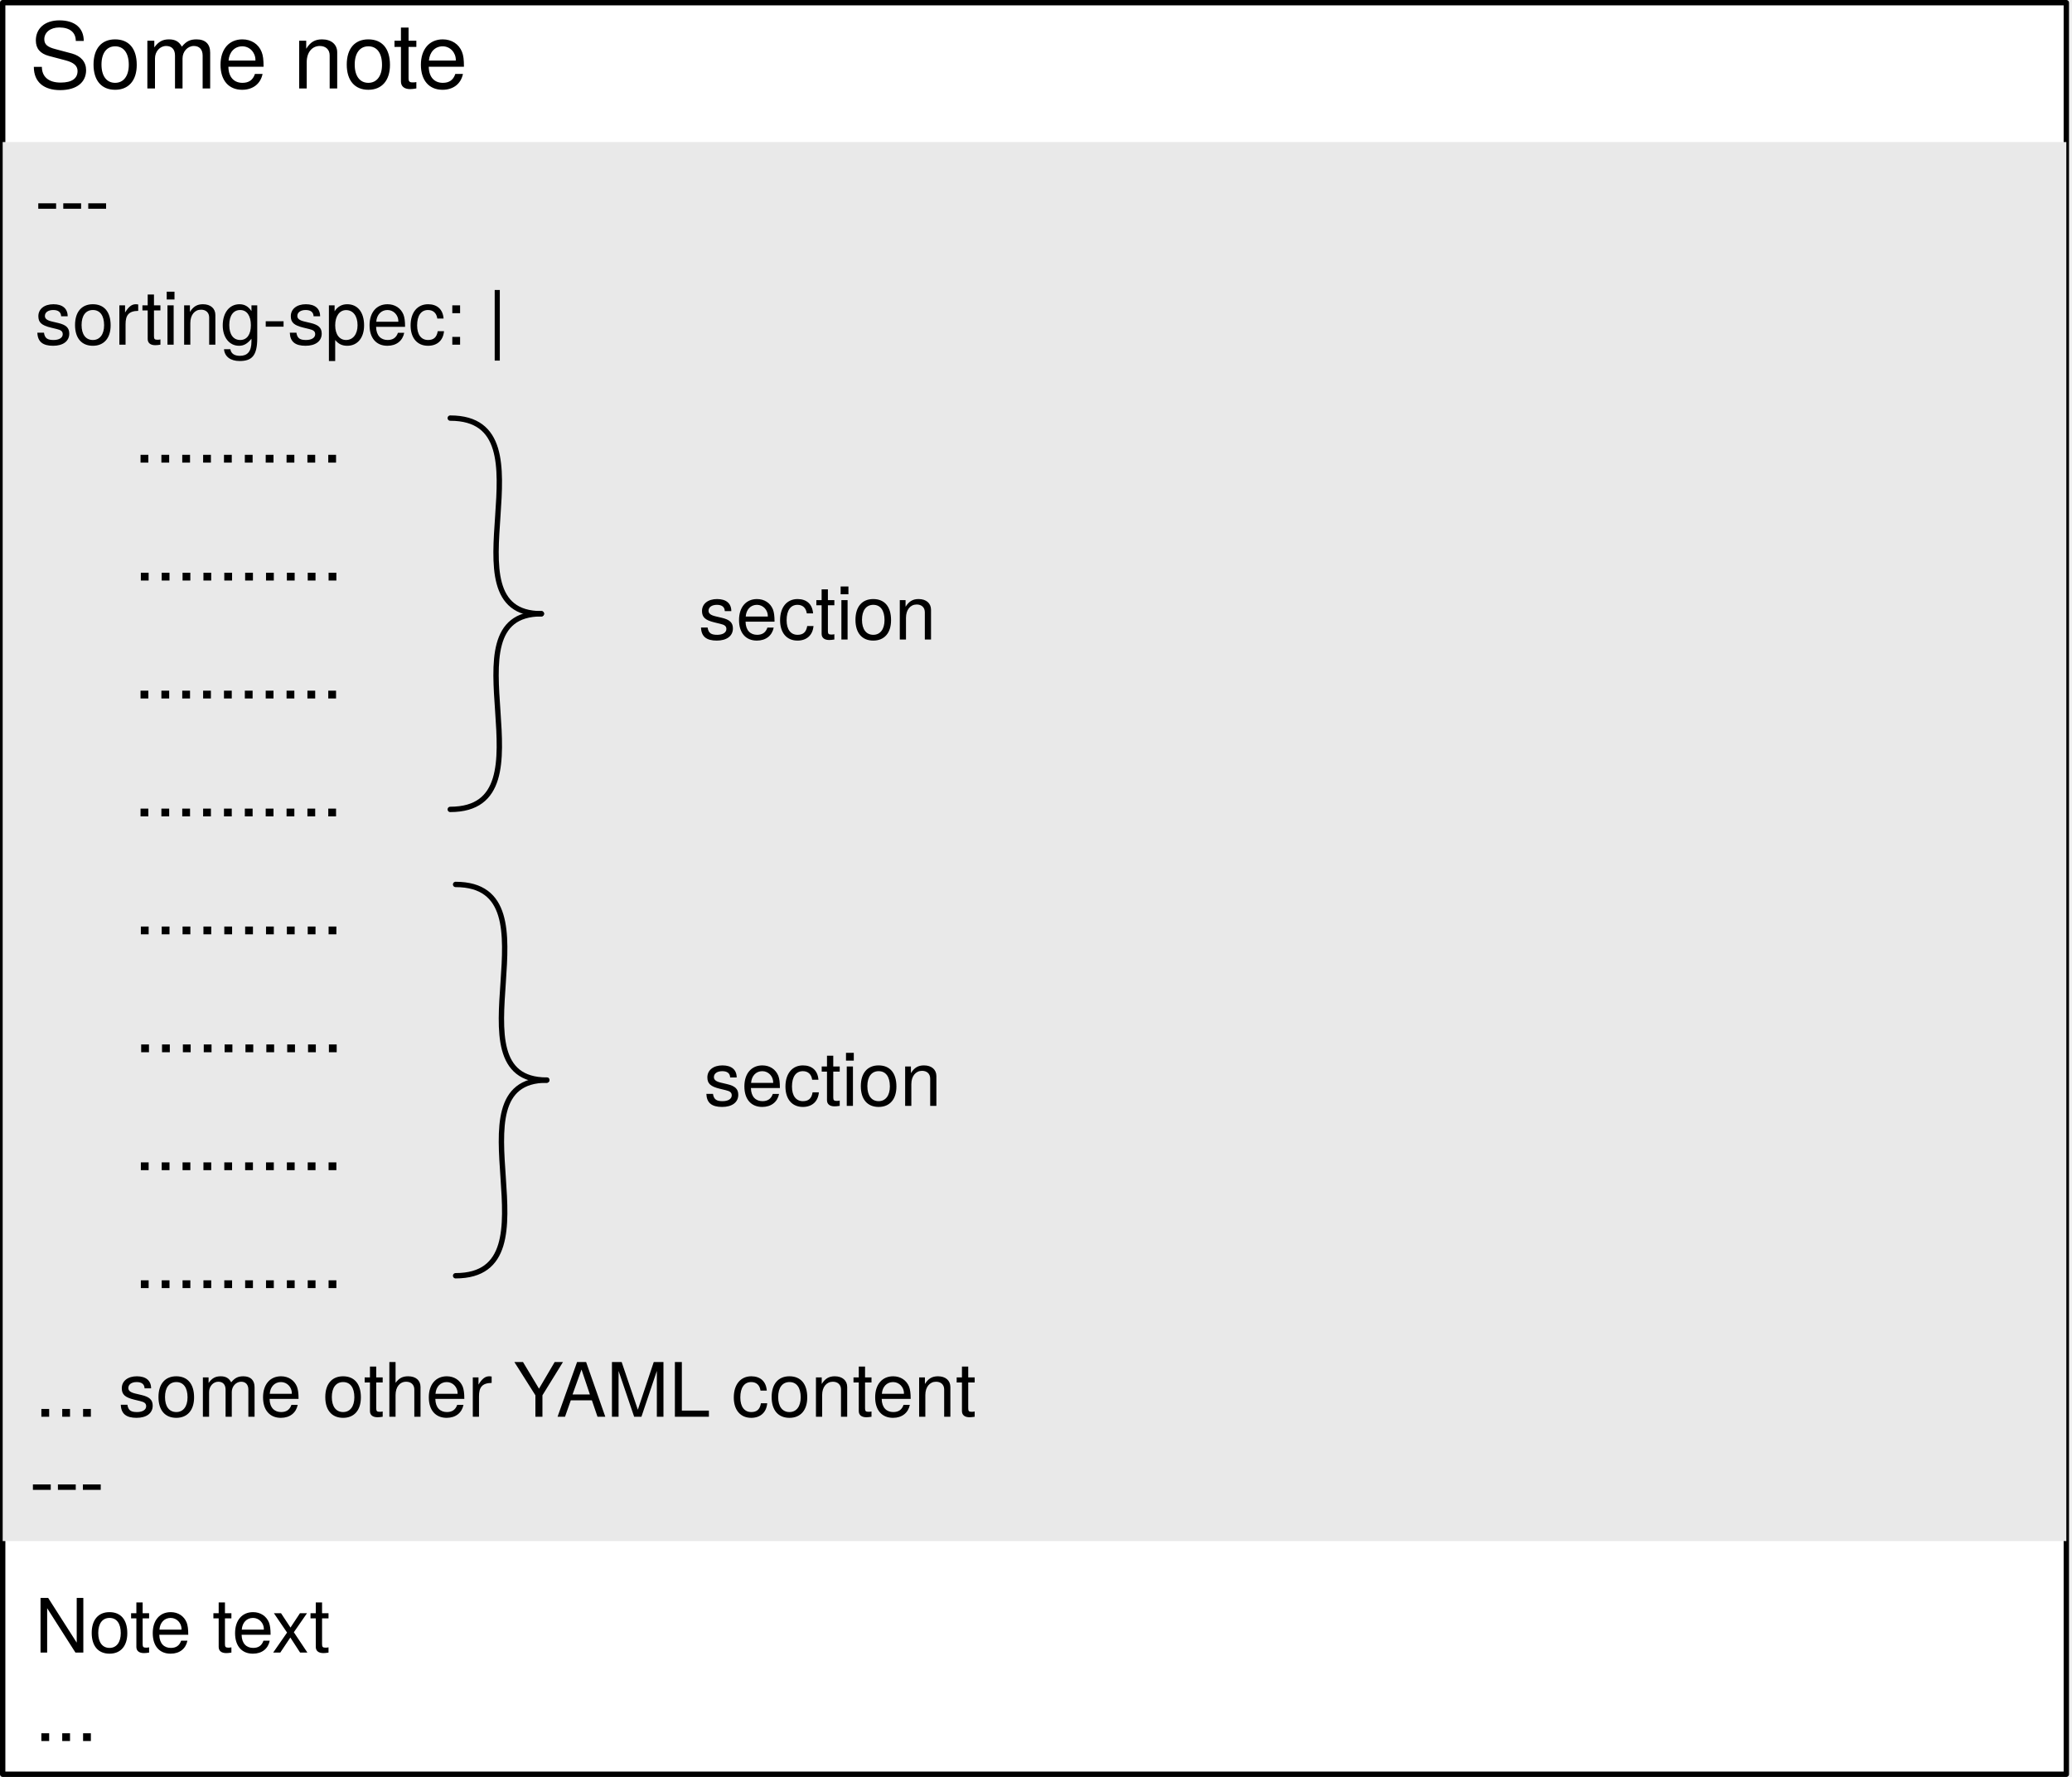
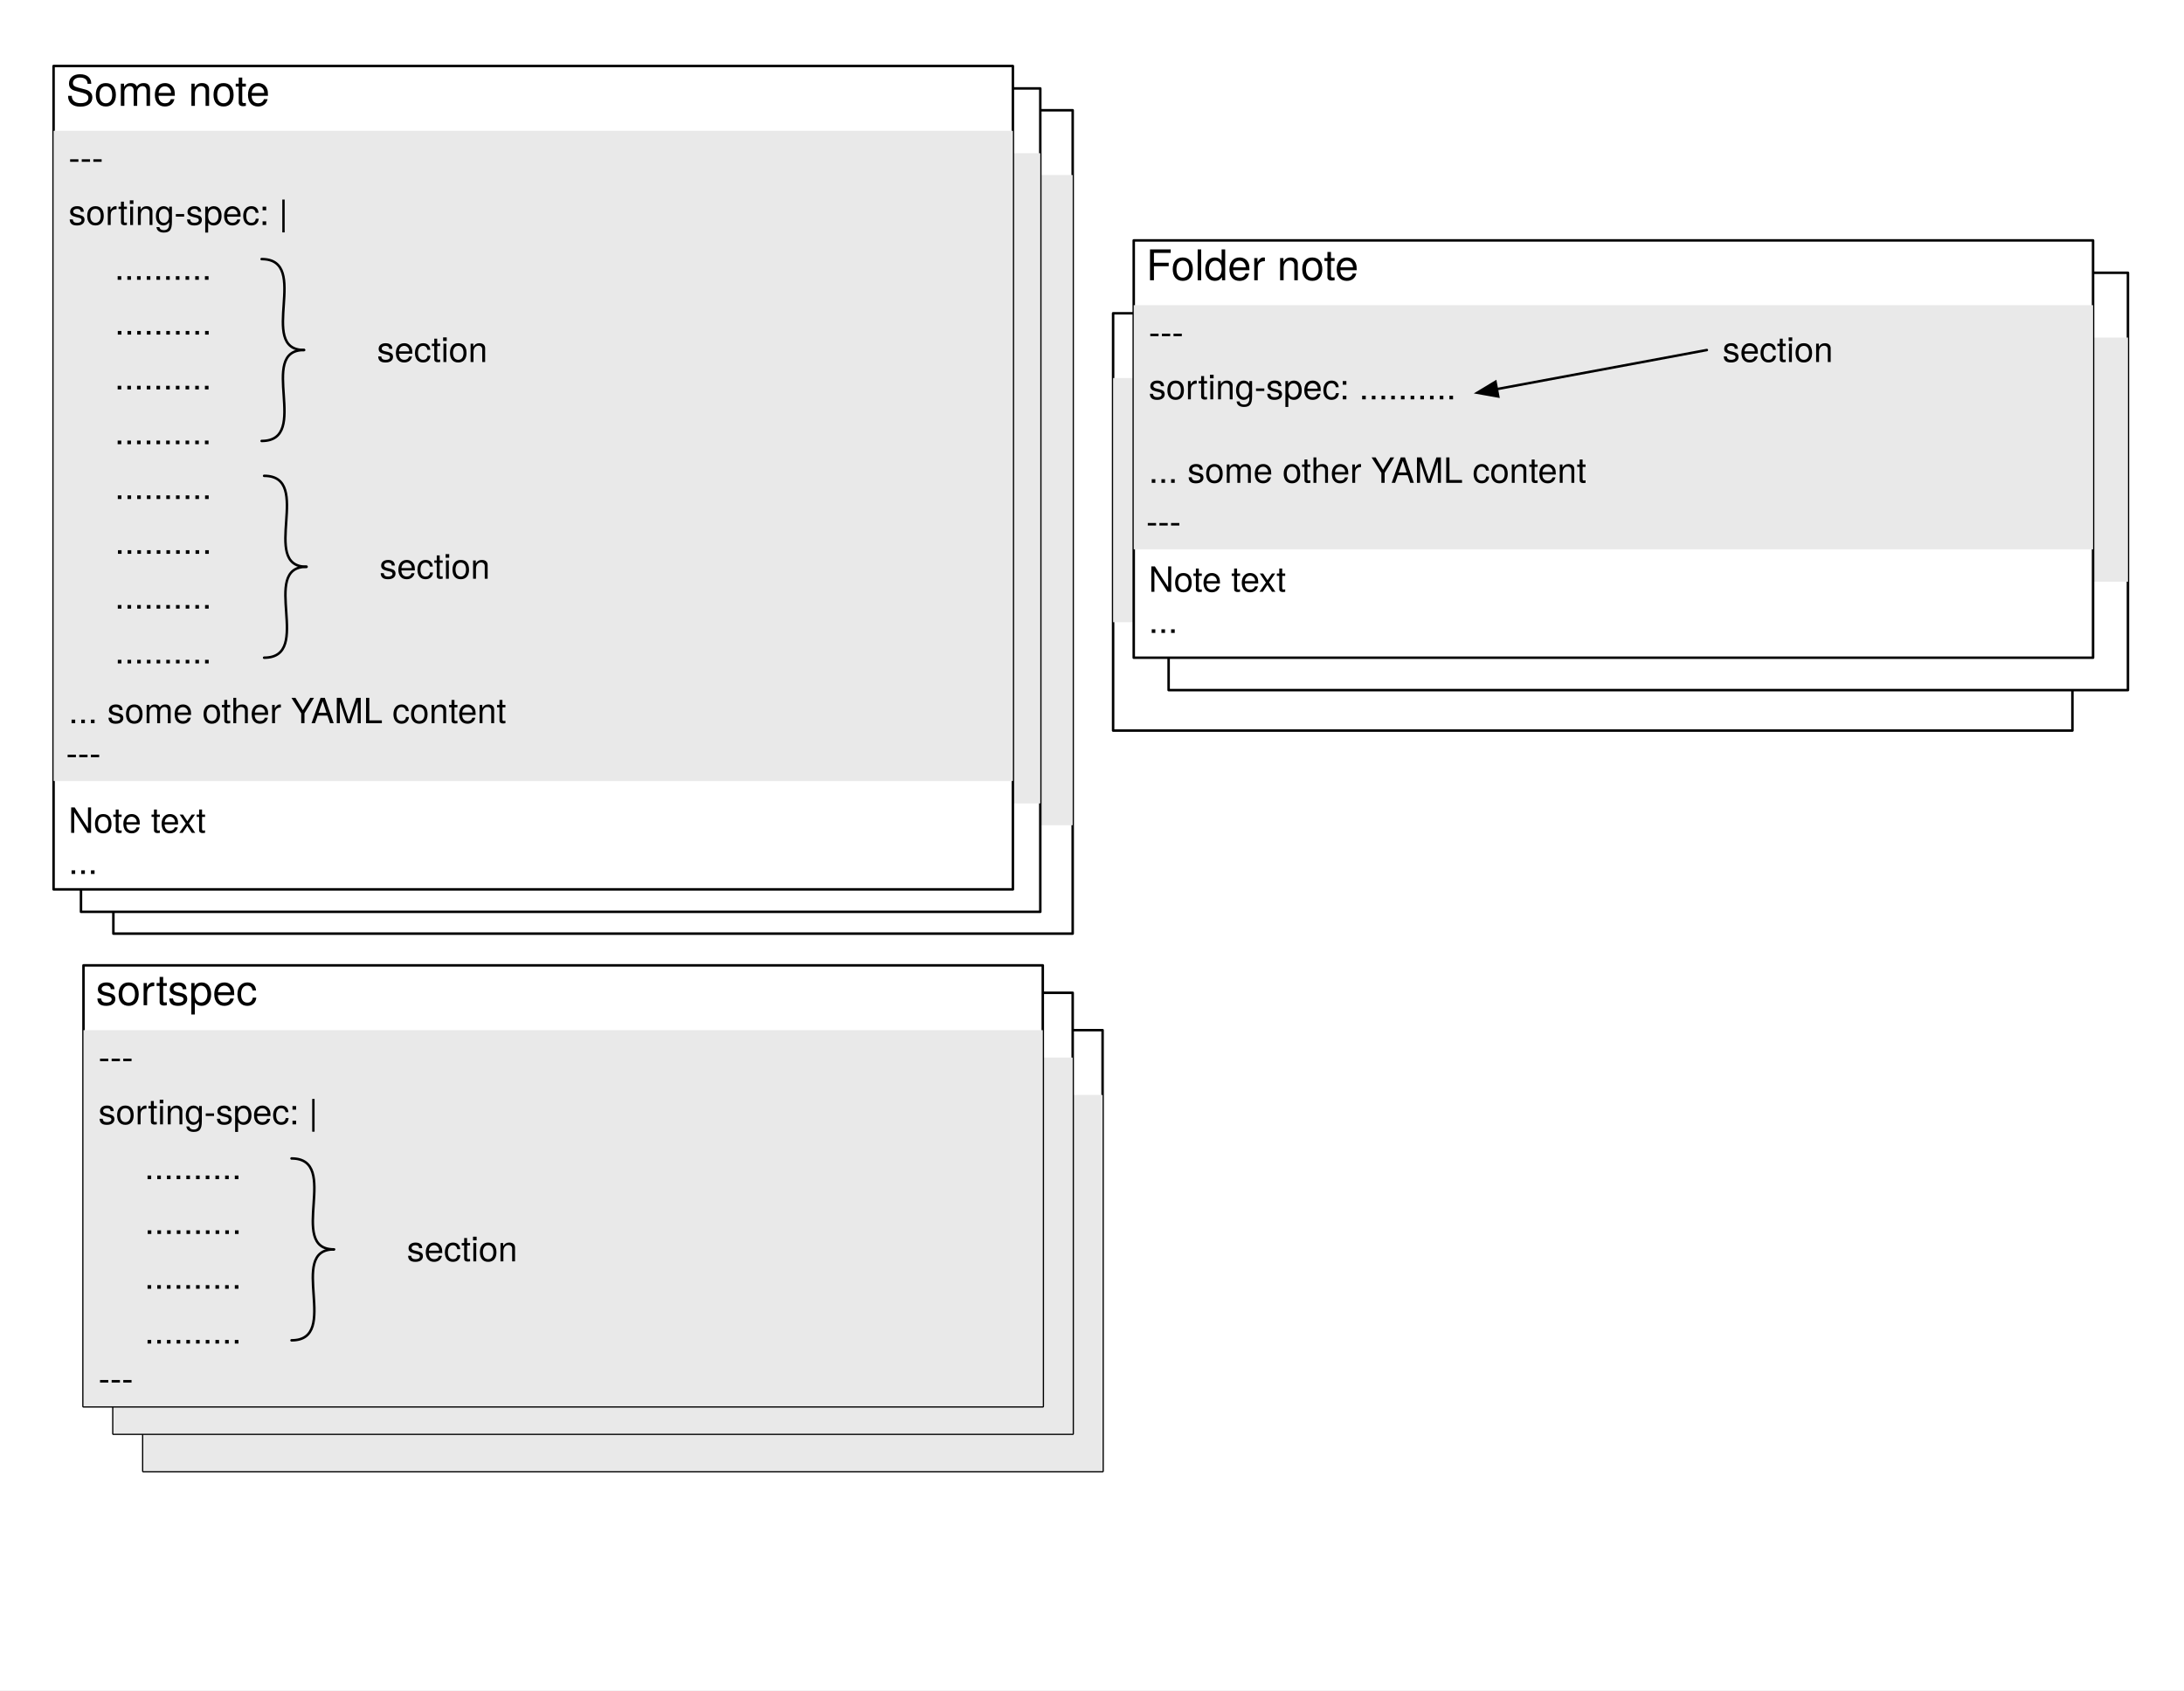
- <svg xmlns="http://www.w3.org/2000/svg" version="1.1" viewBox="-115 -160.5 386.559 331.5" width="386.559" height="331.5">
-   <defs />
+ <svg xmlns="http://www.w3.org/2000/svg" version="1.1" viewBox="-136 -186.5 876.5 678.5" width="876.5" height="678.5">
+   <defs>
+     <marker orient="auto" overflow="visible" markerUnits="strokeWidth" id="FilledArrow_Marker" stroke-linejoin="miter" stroke-miterlimit="10" viewBox="-1 -4 10 8" markerWidth="10" markerHeight="8" color="black">
+       <g>
+         <path d="M 8 0 L 0 -3 L 0 3 Z" fill="currentColor" stroke="currentColor" stroke-width="1" />
+       </g>
+     </marker>
+   </defs>
  <g id="syntax-1" fill="none" stroke-dasharray="none" stroke="none" fill-opacity="1" stroke-opacity="1">
    <g id="syntax-1_Layer_1">
+       <g id="Graphic_154">
+         <rect x="-136" y="-186.5" width="876.5" height="678.5" fill="white" />
+       </g>
+       <g id="Graphic_130">
+         <rect x="-90.5" y="-142.25" width="385" height="330.5" fill="white" />
+         <rect x="-90.5" y="-142.25" width="385" height="330.5" stroke="black" stroke-linecap="round" stroke-linejoin="round" stroke-width="1" />
+       </g>
+       <g id="Graphic_131">
+         <rect x="-90.5" y="-116.25" width="385" height="261" fill="#e9e9e9" />
+       </g>
+       <g id="Graphic_152">
+         <rect x="-103.5" y="-151" width="385" height="330.5" fill="white" />
+         <rect x="-103.5" y="-151" width="385" height="330.5" stroke="black" stroke-linecap="round" stroke-linejoin="round" stroke-width="1" />
+       </g>
+       <g id="Graphic_153">
+         <rect x="-103.5" y="-125" width="385" height="261" fill="#e9e9e9" />
+       </g>
+       <g id="Graphic_119">
+         <rect x="-78.5" y="227" width="385" height="177" fill="white" />
+         <rect x="-78.5" y="227" width="385" height="177" stroke="black" stroke-linecap="round" stroke-linejoin="round" stroke-width="1" />
+       </g>
+       <g id="Graphic_120">
+         <rect x="-78.5" y="253" width="385" height="151" fill="#e9e9e9" />
+       </g>
+       <g id="Graphic_128">
+         <rect x="-90.5" y="212" width="385" height="177" fill="white" />
+         <rect x="-90.5" y="212" width="385" height="177" stroke="black" stroke-linecap="round" stroke-linejoin="round" stroke-width="1" />
+       </g>
+       <g id="Graphic_129">
+         <rect x="-90.5" y="238" width="385" height="151" fill="#e9e9e9" />
+       </g>
+       <g id="Graphic_108">
+         <rect x="310.72" y="-60.75" width="385" height="167.5" fill="white" />
+         <rect x="310.72" y="-60.75" width="385" height="167.5" stroke="black" stroke-linecap="round" stroke-linejoin="round" stroke-width="1" />
+       </g>
+       <g id="Graphic_109">
+         <rect x="310.72" y="-34.75" width="385" height="98" fill="#e9e9e9" />
+       </g>
+       <g id="Graphic_117">
+         <rect x="333" y="-77" width="385" height="167.5" fill="white" />
+         <rect x="333" y="-77" width="385" height="167.5" stroke="black" stroke-linecap="round" stroke-linejoin="round" stroke-width="1" />
+       </g>
+       <g id="Graphic_118">
+         <rect x="333" y="-51" width="385" height="98" fill="#e9e9e9" />
+       </g>
      <g id="Graphic_9">
        <rect x="-114.5" y="-160" width="385" height="330.5" fill="white" />
        <rect x="-114.5" y="-160" width="385" height="330.5" stroke="black" stroke-linecap="round" stroke-linejoin="round" stroke-width="1" />
        <text transform="translate(-109.5 -160)" fill="black">
          <tspan font-family="Helvetica Neue" font-size="17" fill="black" x="0" y="16">Some note</tspan>
        </text>
      </g>
      <g id="Graphic_8">
        <rect x="-114.5" y="-134" width="385" height="261" fill="#e9e9e9" />
      </g>
      <g id="Graphic_2">
        <text transform="translate(-108.5 -131.196)" fill="black">
          <tspan font-family="Helvetica Neue" font-size="14" fill="black" x="0" y="13">---</tspan>
        </text>
      </g>
      <g id="Graphic_4">
        <text transform="translate(-108.5 -109.196)" fill="black">
          <tspan font-family="Helvetica Neue" font-size="14" fill="black" x="0" y="13">sorting-spec: |</tspan>
        </text>
      </g>
      <g id="Graphic_5">
        <text transform="translate(-90 -87.196)" fill="black">
          <tspan font-family="Helvetica Neue" font-size="14" fill="black" x="0" y="13">..........</tspan>
        </text>
      </g>
      <g id="Graphic_6">
        <text transform="translate(-89.94079 -65.196)" fill="black">
          <tspan font-family="Helvetica Neue" font-size="14" fill="black" x="0" y="13">..........</tspan>
        </text>
      </g>
      <g id="Graphic_7">
        <text transform="translate(-90 -43.196)" fill="black">
          <tspan font-family="Helvetica Neue" font-size="14" fill="black" x="0" y="13">..........</tspan>
        </text>
      </g>
      <g id="Graphic_27">
        <text transform="translate(-90 -21.196)" fill="black">
          <tspan font-family="Helvetica Neue" font-size="14" fill="black" x="0" y="13">..........</tspan>
        </text>
      </g>
      <g id="Graphic_48">
        <text transform="translate(-89.94079 .8040009)" fill="black">
          <tspan font-family="Helvetica Neue" font-size="14" fill="black" x="0" y="13">..........</tspan>
        </text>
      </g>
      <g id="Graphic_49">
        <text transform="translate(-89.88158 22.804)" fill="black">
          <tspan font-family="Helvetica Neue" font-size="14" fill="black" x="0" y="13">..........</tspan>
        </text>
      </g>
      <g id="Graphic_50">
        <text transform="translate(-89.94079 44.804)" fill="black">
          <tspan font-family="Helvetica Neue" font-size="14" fill="black" x="0" y="13">..........</tspan>
        </text>
      </g>
      <g id="Graphic_51">
        <text transform="translate(-89.94079 66.804)" fill="black">
          <tspan font-family="Helvetica Neue" font-size="14" fill="black" x="0" y="13">..........</tspan>
        </text>
      </g>
      <g id="Graphic_52">
        <text transform="translate(4 -54.196)" fill="black">
          <tspan font-family="Helvetica Neue" font-size="14" fill="black" x="11.313" y="13">section</tspan>
        </text>
      </g>
      <g id="Line_53">
        <path d="M -31 -82.5 C -11 -82.5 -33 -46 -14 -46" stroke="black" stroke-linecap="round" stroke-linejoin="round" stroke-width="1" />
      </g>
      <g id="Line_54">
        <path d="M -31 -9.5 C -11 -9.5 -33 -46 -14 -46" stroke="black" stroke-linecap="round" stroke-linejoin="round" stroke-width="1" />
      </g>
      <g id="Graphic_55">
        <text transform="translate(5 32.804)" fill="black">
          <tspan font-family="Helvetica Neue" font-size="14" fill="black" x="11.313" y="13">section</tspan>
        </text>
      </g>
      <g id="Line_56">
        <path d="M -30 4.5 C -10 4.5 -32 41 -13 41" stroke="black" stroke-linecap="round" stroke-linejoin="round" stroke-width="1" />
      </g>
      <g id="Line_57">
        <path d="M -30 77.5 C -10 77.5 -32 41 -13 41" stroke="black" stroke-linecap="round" stroke-linejoin="round" stroke-width="1" />
      </g>
      <g id="Graphic_58">
        <text transform="translate(-109.5 107.804)" fill="black">
          <tspan font-family="Helvetica Neue" font-size="14" fill="black" x="0" y="13">---</tspan>
        </text>
      </g>
      <g id="Graphic_59">
        <text transform="translate(-108.5 90.804)" fill="black">
          <tspan font-family="Helvetica Neue" font-size="14" fill="black" x="0" y="13">... some other YAML content</tspan>
        </text>
      </g>
      <g id="Graphic_60">
        <text transform="translate(-108.5 134.804)" fill="black">
          <tspan font-family="Helvetica Neue" font-size="14" fill="black" x="0" y="13">Note text</tspan>
        </text>
      </g>
      <g id="Graphic_61">
        <text transform="translate(-108.5 151.304)" fill="black">
          <tspan font-family="Helvetica Neue" font-size="14" fill="black" x="0" y="13">...</tspan>
        </text>
      </g>
+       <g id="Graphic_62">
+         <rect x="319" y="-90" width="385" height="167.5" fill="white" />
+         <rect x="319" y="-90" width="385" height="167.5" stroke="black" stroke-linecap="round" stroke-linejoin="round" stroke-width="1" />
+         <text transform="translate(324 -90)" fill="black">
+           <tspan font-family="Helvetica Neue" font-size="17" fill="black" x="0" y="16">Folder note</tspan>
+         </text>
+       </g>
+       <g id="Graphic_63">
+         <rect x="319" y="-64" width="385" height="98" fill="#e9e9e9" />
+       </g>
+       <g id="Graphic_64">
+         <text transform="translate(325 -61.196)" fill="black">
+           <tspan font-family="Helvetica Neue" font-size="14" fill="black" x="0" y="13">---</tspan>
+         </text>
+       </g>
+       <g id="Graphic_65">
+         <text transform="translate(325 -39.196)" fill="black">
+           <tspan font-family="Helvetica Neue" font-size="14" fill="black" x="0" y="13">sorting-spec: ..........</tspan>
+         </text>
+       </g>
+       <g id="Graphic_80">
+         <text transform="translate(324 14.804)" fill="black">
+           <tspan font-family="Helvetica Neue" font-size="14" fill="black" x="0" y="13">---</tspan>
+         </text>
+       </g>
+       <g id="Graphic_81">
+         <text transform="translate(325 -5.695999)" fill="black">
+           <tspan font-family="Helvetica Neue" font-size="14" fill="black" x="0" y="13">... some other YAML content</tspan>
+         </text>
+       </g>
+       <g id="Graphic_82">
+         <text transform="translate(325 38.054)" fill="black">
+           <tspan font-family="Helvetica Neue" font-size="14" fill="black" x="0" y="13">Note text</tspan>
+         </text>
+       </g>
+       <g id="Graphic_83">
+         <text transform="translate(325 54.554)" fill="black">
+           <tspan font-family="Helvetica Neue" font-size="14" fill="black" x="0" y="13">...</tspan>
+         </text>
+       </g>
+       <g id="Graphic_84">
+         <rect x="-102.5" y="201" width="385" height="177" fill="white" />
+         <rect x="-102.5" y="201" width="385" height="177" stroke="black" stroke-linecap="round" stroke-linejoin="round" stroke-width="1" />
+         <text transform="translate(-97.5 201)" fill="black">
+           <tspan font-family="Helvetica Neue" font-size="17" fill="black" x="0" y="16">sortspec</tspan>
+         </text>
+       </g>
+       <g id="Graphic_85">
+         <rect x="-102.5" y="227" width="385" height="151" fill="#e9e9e9" />
+       </g>
+       <g id="Graphic_86">
+         <text transform="translate(-96.5 229.804)" fill="black">
+           <tspan font-family="Helvetica Neue" font-size="14" fill="black" x="0" y="13">---</tspan>
+         </text>
+       </g>
+       <g id="Graphic_87">
+         <text transform="translate(-96.5 251.804)" fill="black">
+           <tspan font-family="Helvetica Neue" font-size="14" fill="black" x="0" y="13">sorting-spec: |</tspan>
+         </text>
+       </g>
+       <g id="Graphic_88">
+         <text transform="translate(-78 273.804)" fill="black">
+           <tspan font-family="Helvetica Neue" font-size="14" fill="black" x="0" y="13">..........</tspan>
+         </text>
+       </g>
+       <g id="Graphic_89">
+         <text transform="translate(-77.94079 295.804)" fill="black">
+           <tspan font-family="Helvetica Neue" font-size="14" fill="black" x="0" y="13">..........</tspan>
+         </text>
+       </g>
+       <g id="Graphic_90">
+         <text transform="translate(-78 317.804)" fill="black">
+           <tspan font-family="Helvetica Neue" font-size="14" fill="black" x="0" y="13">..........</tspan>
+         </text>
+       </g>
+       <g id="Graphic_91">
+         <text transform="translate(-78 339.804)" fill="black">
+           <tspan font-family="Helvetica Neue" font-size="14" fill="black" x="0" y="13">..........</tspan>
+         </text>
+       </g>
+       <g id="Graphic_96">
+         <text transform="translate(16 306.804)" fill="black">
+           <tspan font-family="Helvetica Neue" font-size="14" fill="black" x="11.313" y="13">section</tspan>
+         </text>
+       </g>
+       <g id="Line_97">
+         <path d="M -19 278.5 C 1 278.5 -21 315 -2 315" stroke="black" stroke-linecap="round" stroke-linejoin="round" stroke-width="1" />
+       </g>
+       <g id="Line_98">
+         <path d="M -19 351.5 C 1 351.5 -21 315 -2 315" stroke="black" stroke-linecap="round" stroke-linejoin="round" stroke-width="1" />
+       </g>
+       <g id="Graphic_74">
+         <text transform="translate(544 -54.196)" fill="black">
+           <tspan font-family="Helvetica Neue" font-size="14" fill="black" x="11.313" y="13">section</tspan>
+         </text>
+       </g>
+       <g id="Line_106">
+         <line x1="549" y1="-46" x2="464.733" y2="-30.312" marker-end="url(#FilledArrow_Marker)" stroke="black" stroke-linecap="round" stroke-linejoin="round" stroke-width="1" />
+       </g>
+       <g id="Graphic_107">
+         <text transform="translate(-96.5 358.804)" fill="black">
+           <tspan font-family="Helvetica Neue" font-size="14" fill="black" x="0" y="13">---</tspan>
+         </text>
+       </g>
    </g>
  </g>
</svg>
